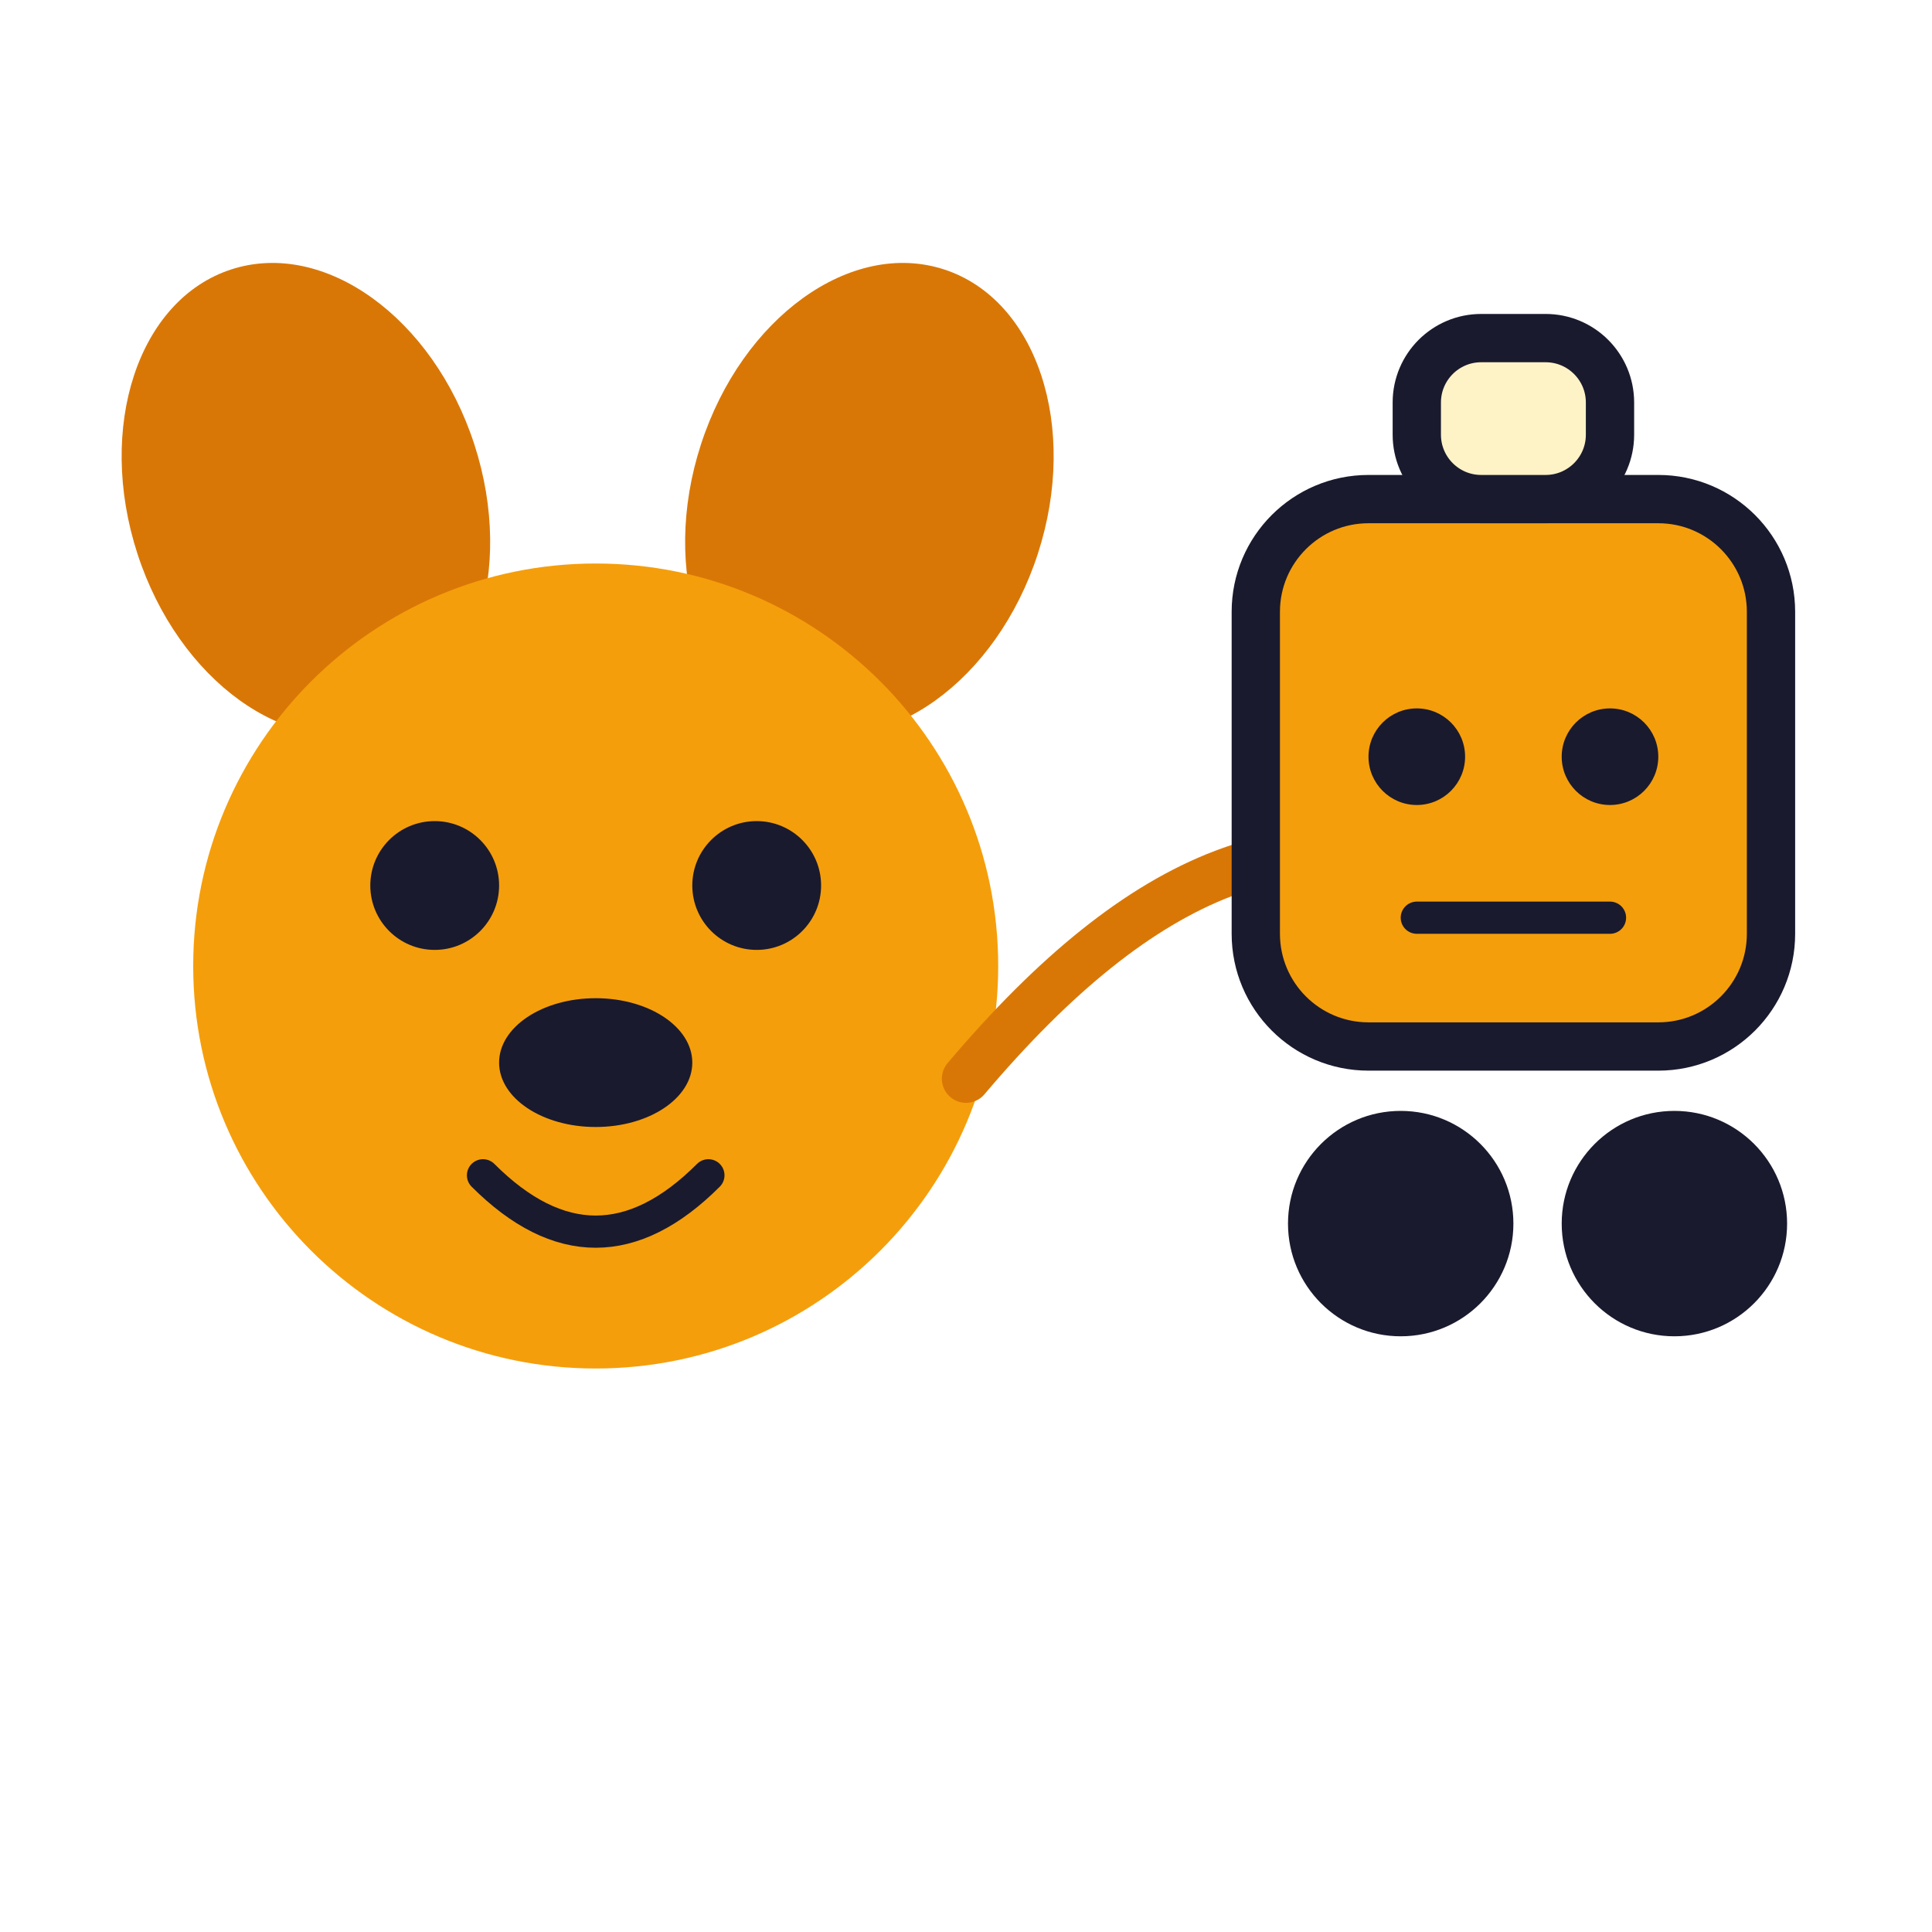
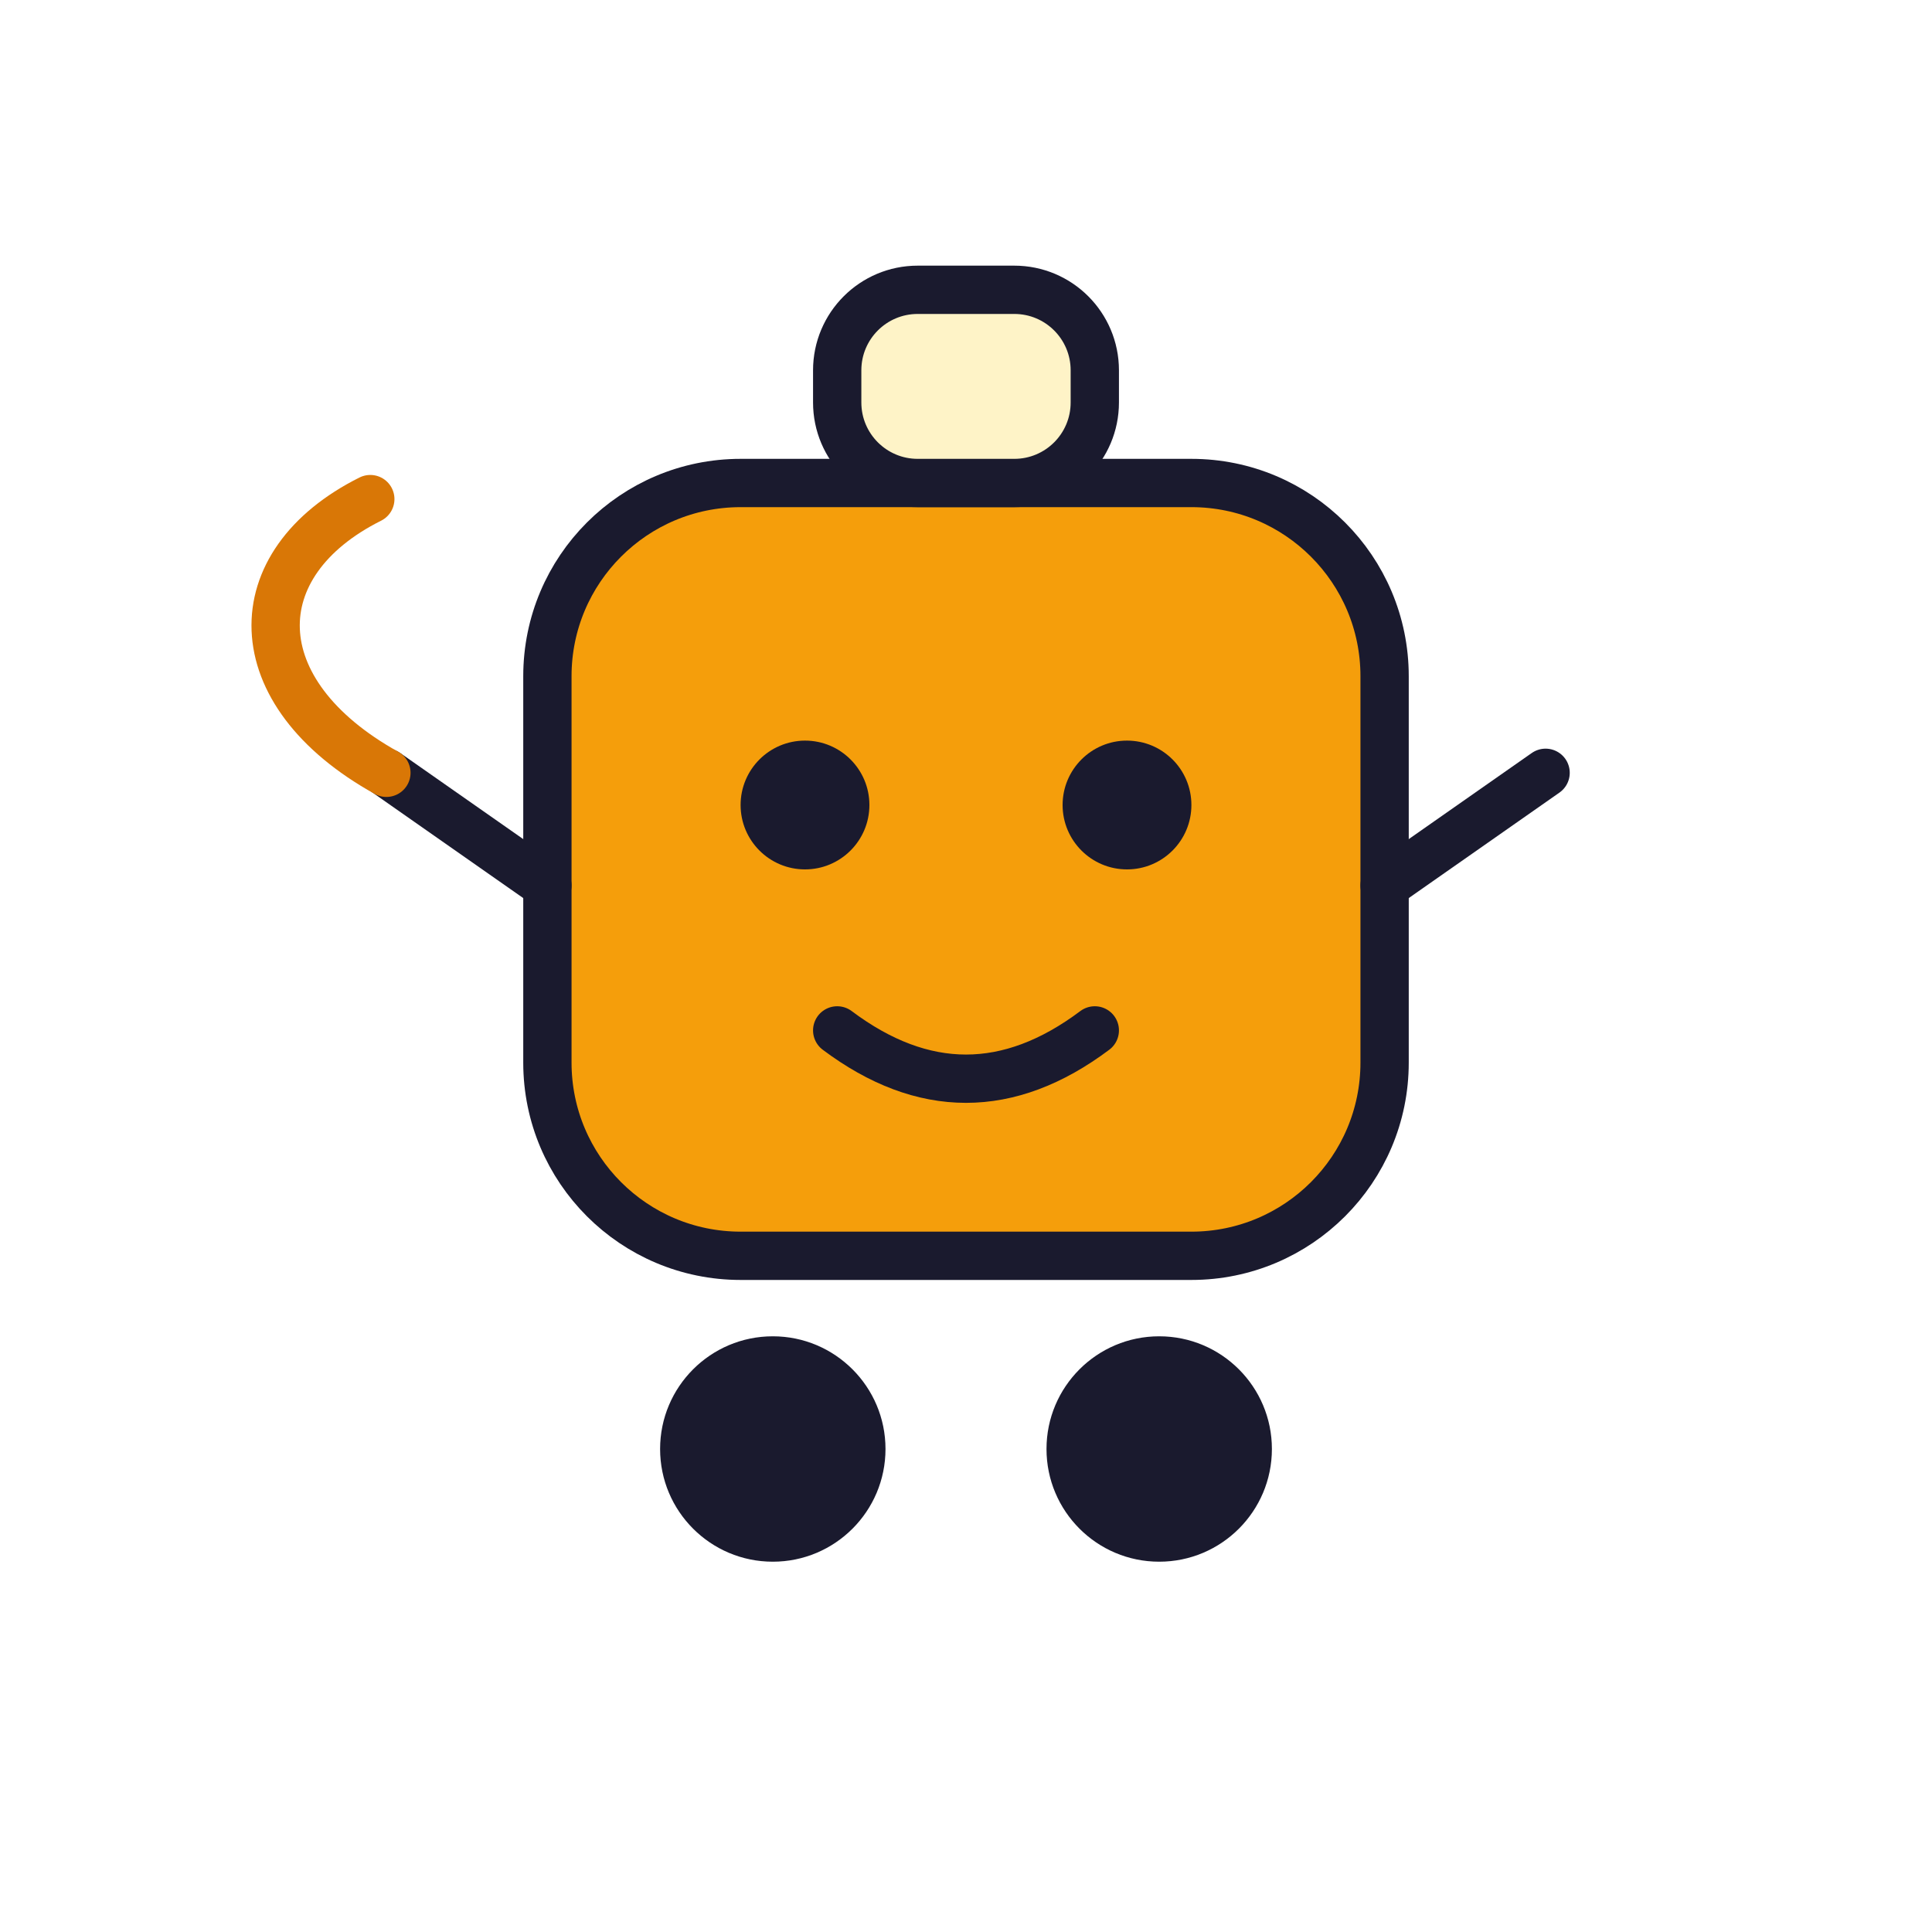
<svg xmlns="http://www.w3.org/2000/svg" viewBox="0 0 120 120" role="img" aria-labelledby="title desc">
-   <ellipse cx="19" cy="31" rx="11" ry="15" fill="#d97706" transform="rotate(-18 19 31)" />
-   <ellipse cx="54" cy="31" rx="11" ry="15" fill="#d97706" transform="rotate(18 54 31)" />
-   <circle cx="37" cy="60" r="25" fill="#f59e0b" />
-   <circle cx="27" cy="55" r="4" fill="#1a1a2e" />
-   <circle cx="47" cy="55" r="4" fill="#1a1a2e" />
-   <ellipse cx="37" cy="66" rx="6" ry="4" fill="#1a1a2e" />
-   <path d="M30 73 Q37 80 44 73" fill="none" stroke="#1a1a2e" stroke-width="2" stroke-linecap="round" />
-   <path d="M60 67 C71 54 81 50 92 55" fill="none" stroke="#d97706" stroke-width="3" stroke-linecap="round" />
-   <rect x="78" y="31" width="32" height="34" rx="7" fill="#f59e0b" stroke="#1a1a2e" stroke-width="3" />
-   <rect x="88" y="21" width="12" height="10" rx="4" fill="#fef3c7" stroke="#1a1a2e" stroke-width="3" />
-   <circle cx="88" cy="47" r="3" fill="#1a1a2e" />
-   <circle cx="100" cy="47" r="3" fill="#1a1a2e" />
-   <path d="M88 57 H100" stroke="#1a1a2e" stroke-width="2" stroke-linecap="round" />
-   <circle cx="87" cy="76" r="7" fill="#1a1a2e" />
-   <circle cx="104" cy="76" r="7" fill="#1a1a2e" />
+   <rect x="34" y="30" width="52" height="48" rx="12" fill="#f59e0b" stroke="#1a1a2e" stroke-width="3" />
+   <rect x="52" y="18" width="16" height="12" rx="5" fill="#fef3c7" stroke="#1a1a2e" stroke-width="3" />
+   <circle cx="50" cy="50" r="4" fill="#1a1a2e" />
+   <circle cx="70" cy="50" r="4" fill="#1a1a2e" />
+   <path d="M52 64 Q60 70 68 64" fill="none" stroke="#1a1a2e" stroke-width="3" stroke-linecap="round" />
+   <path d="M34 55 L24 48" stroke="#1a1a2e" stroke-width="3" stroke-linecap="round" />
+   <path d="M86 55 L96 48" stroke="#1a1a2e" stroke-width="3" stroke-linecap="round" />
+   <circle cx="48" cy="90" r="7" fill="#1a1a2e" />
+   <circle cx="72" cy="90" r="7" fill="#1a1a2e" />
+   <path d="M24 48 C15 43 15 35 23 31" fill="none" stroke="#d97706" stroke-width="3" stroke-linecap="round" />
</svg>
